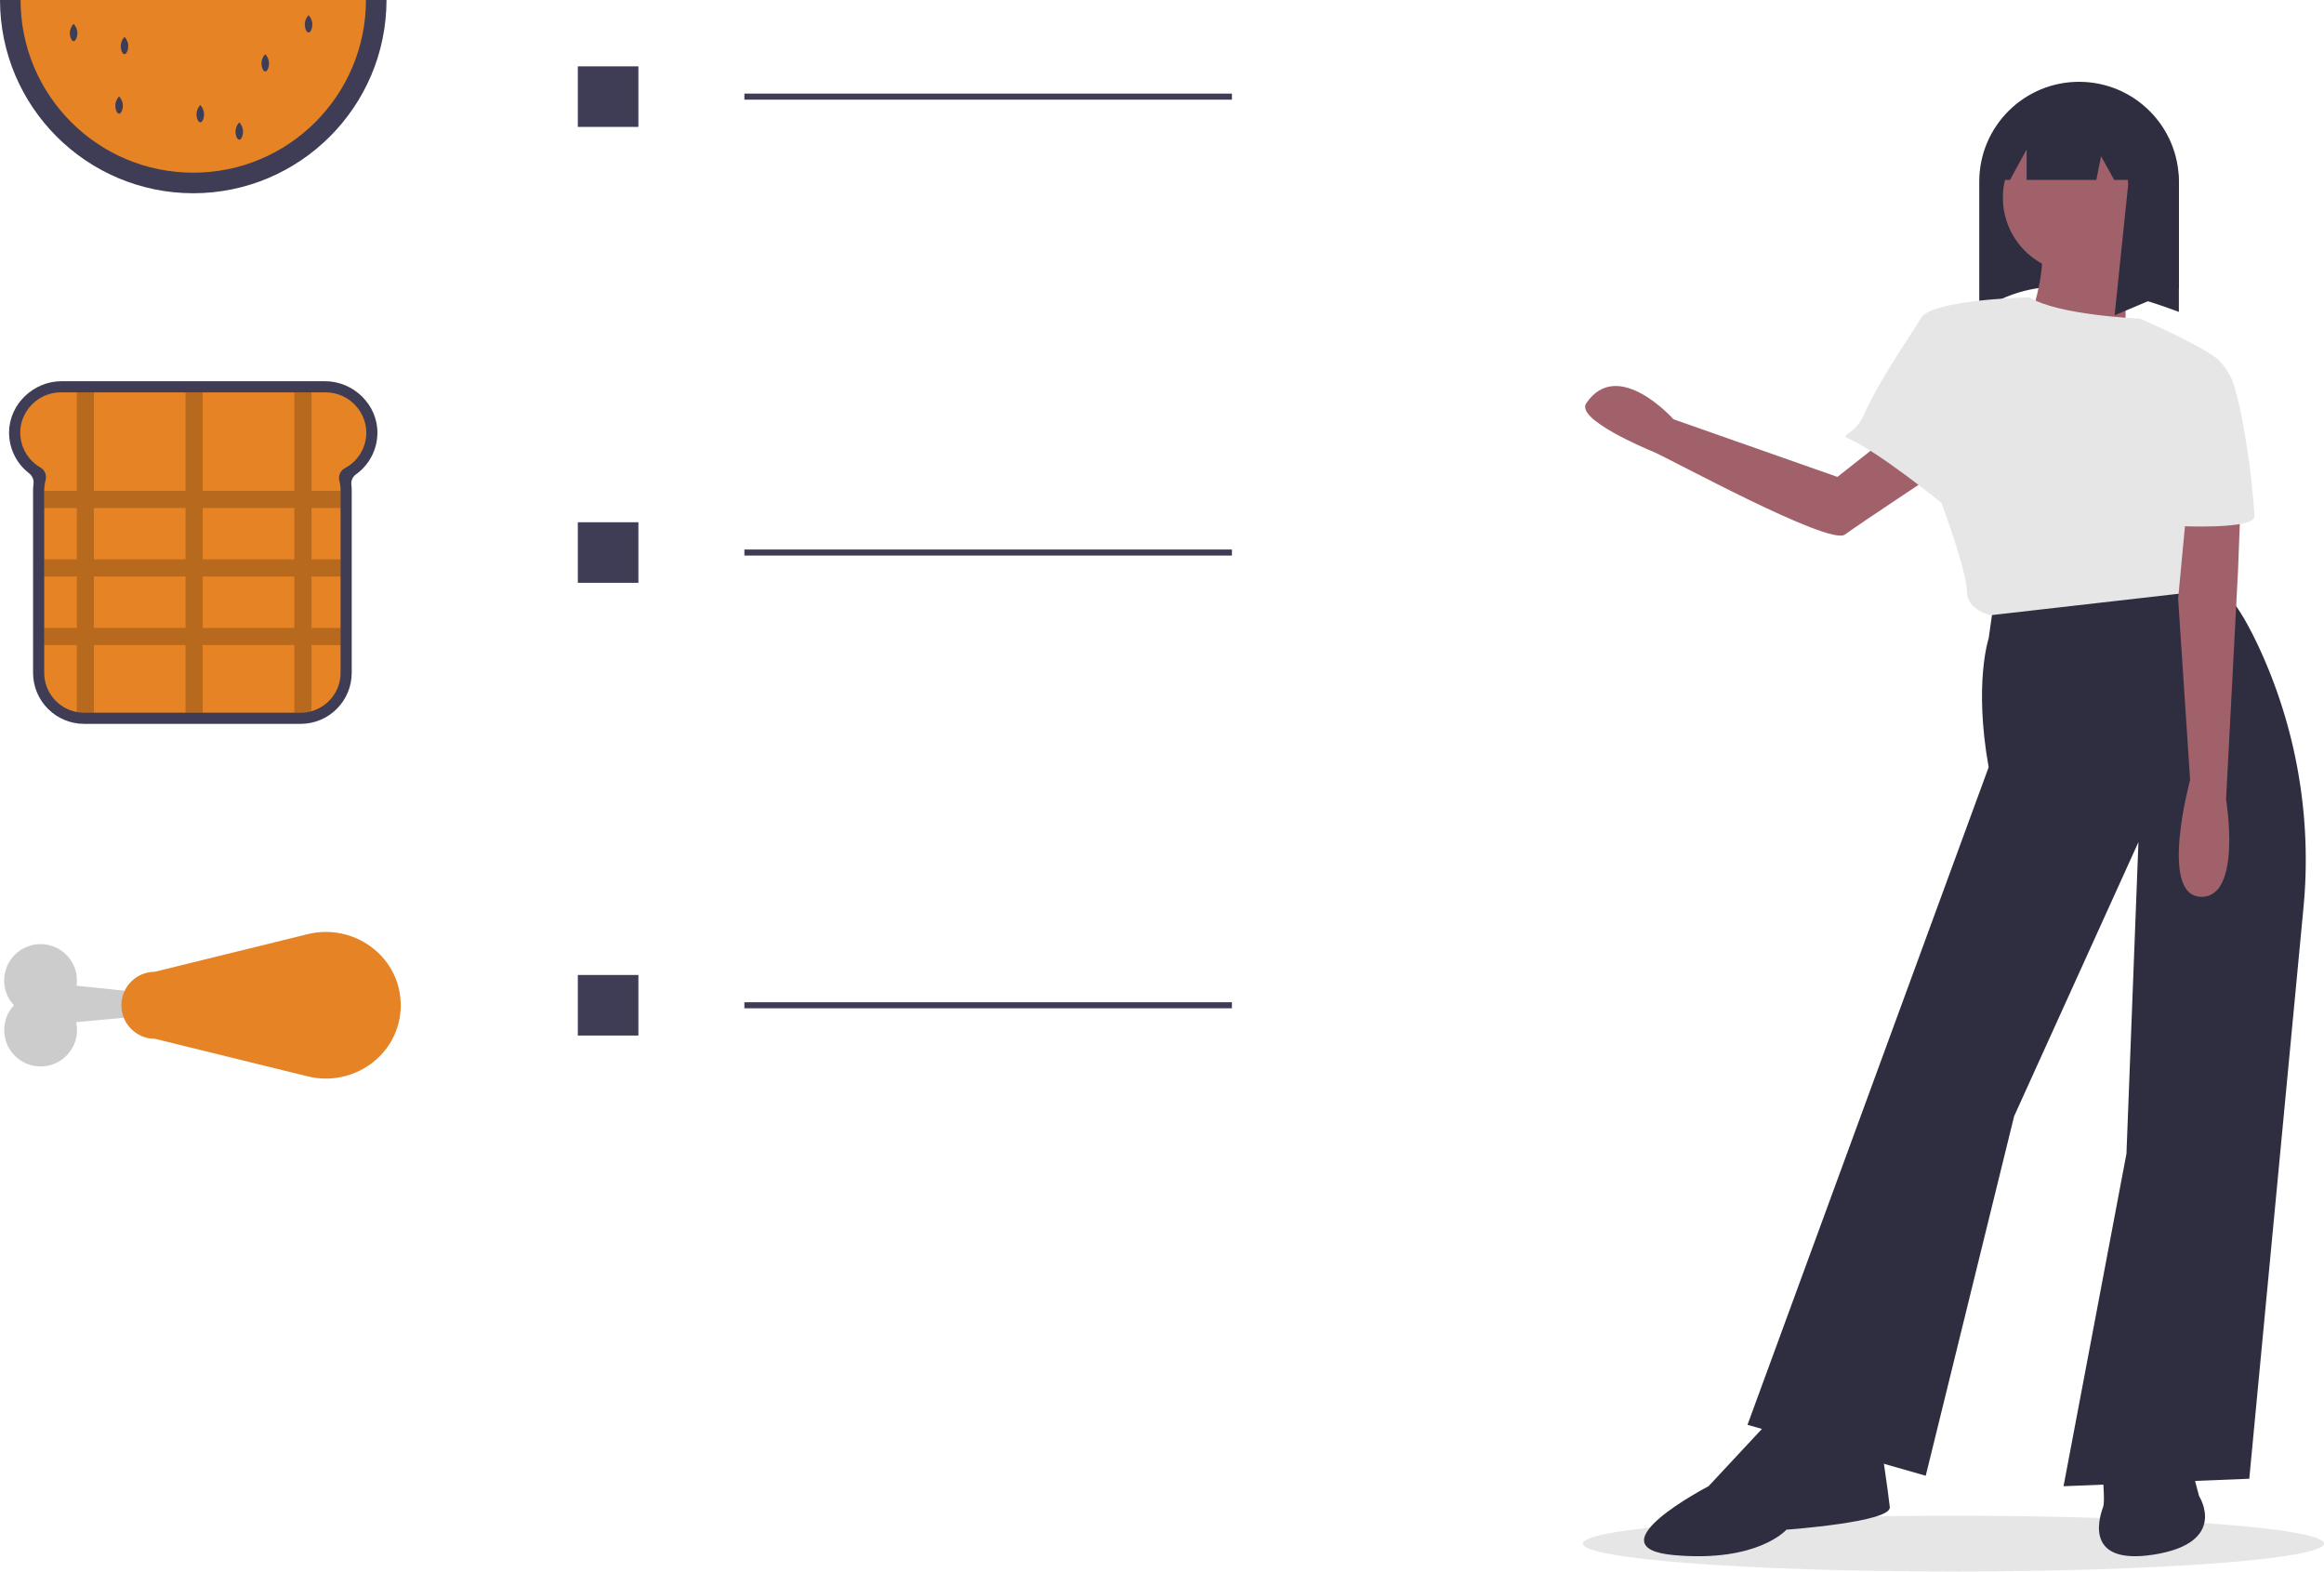
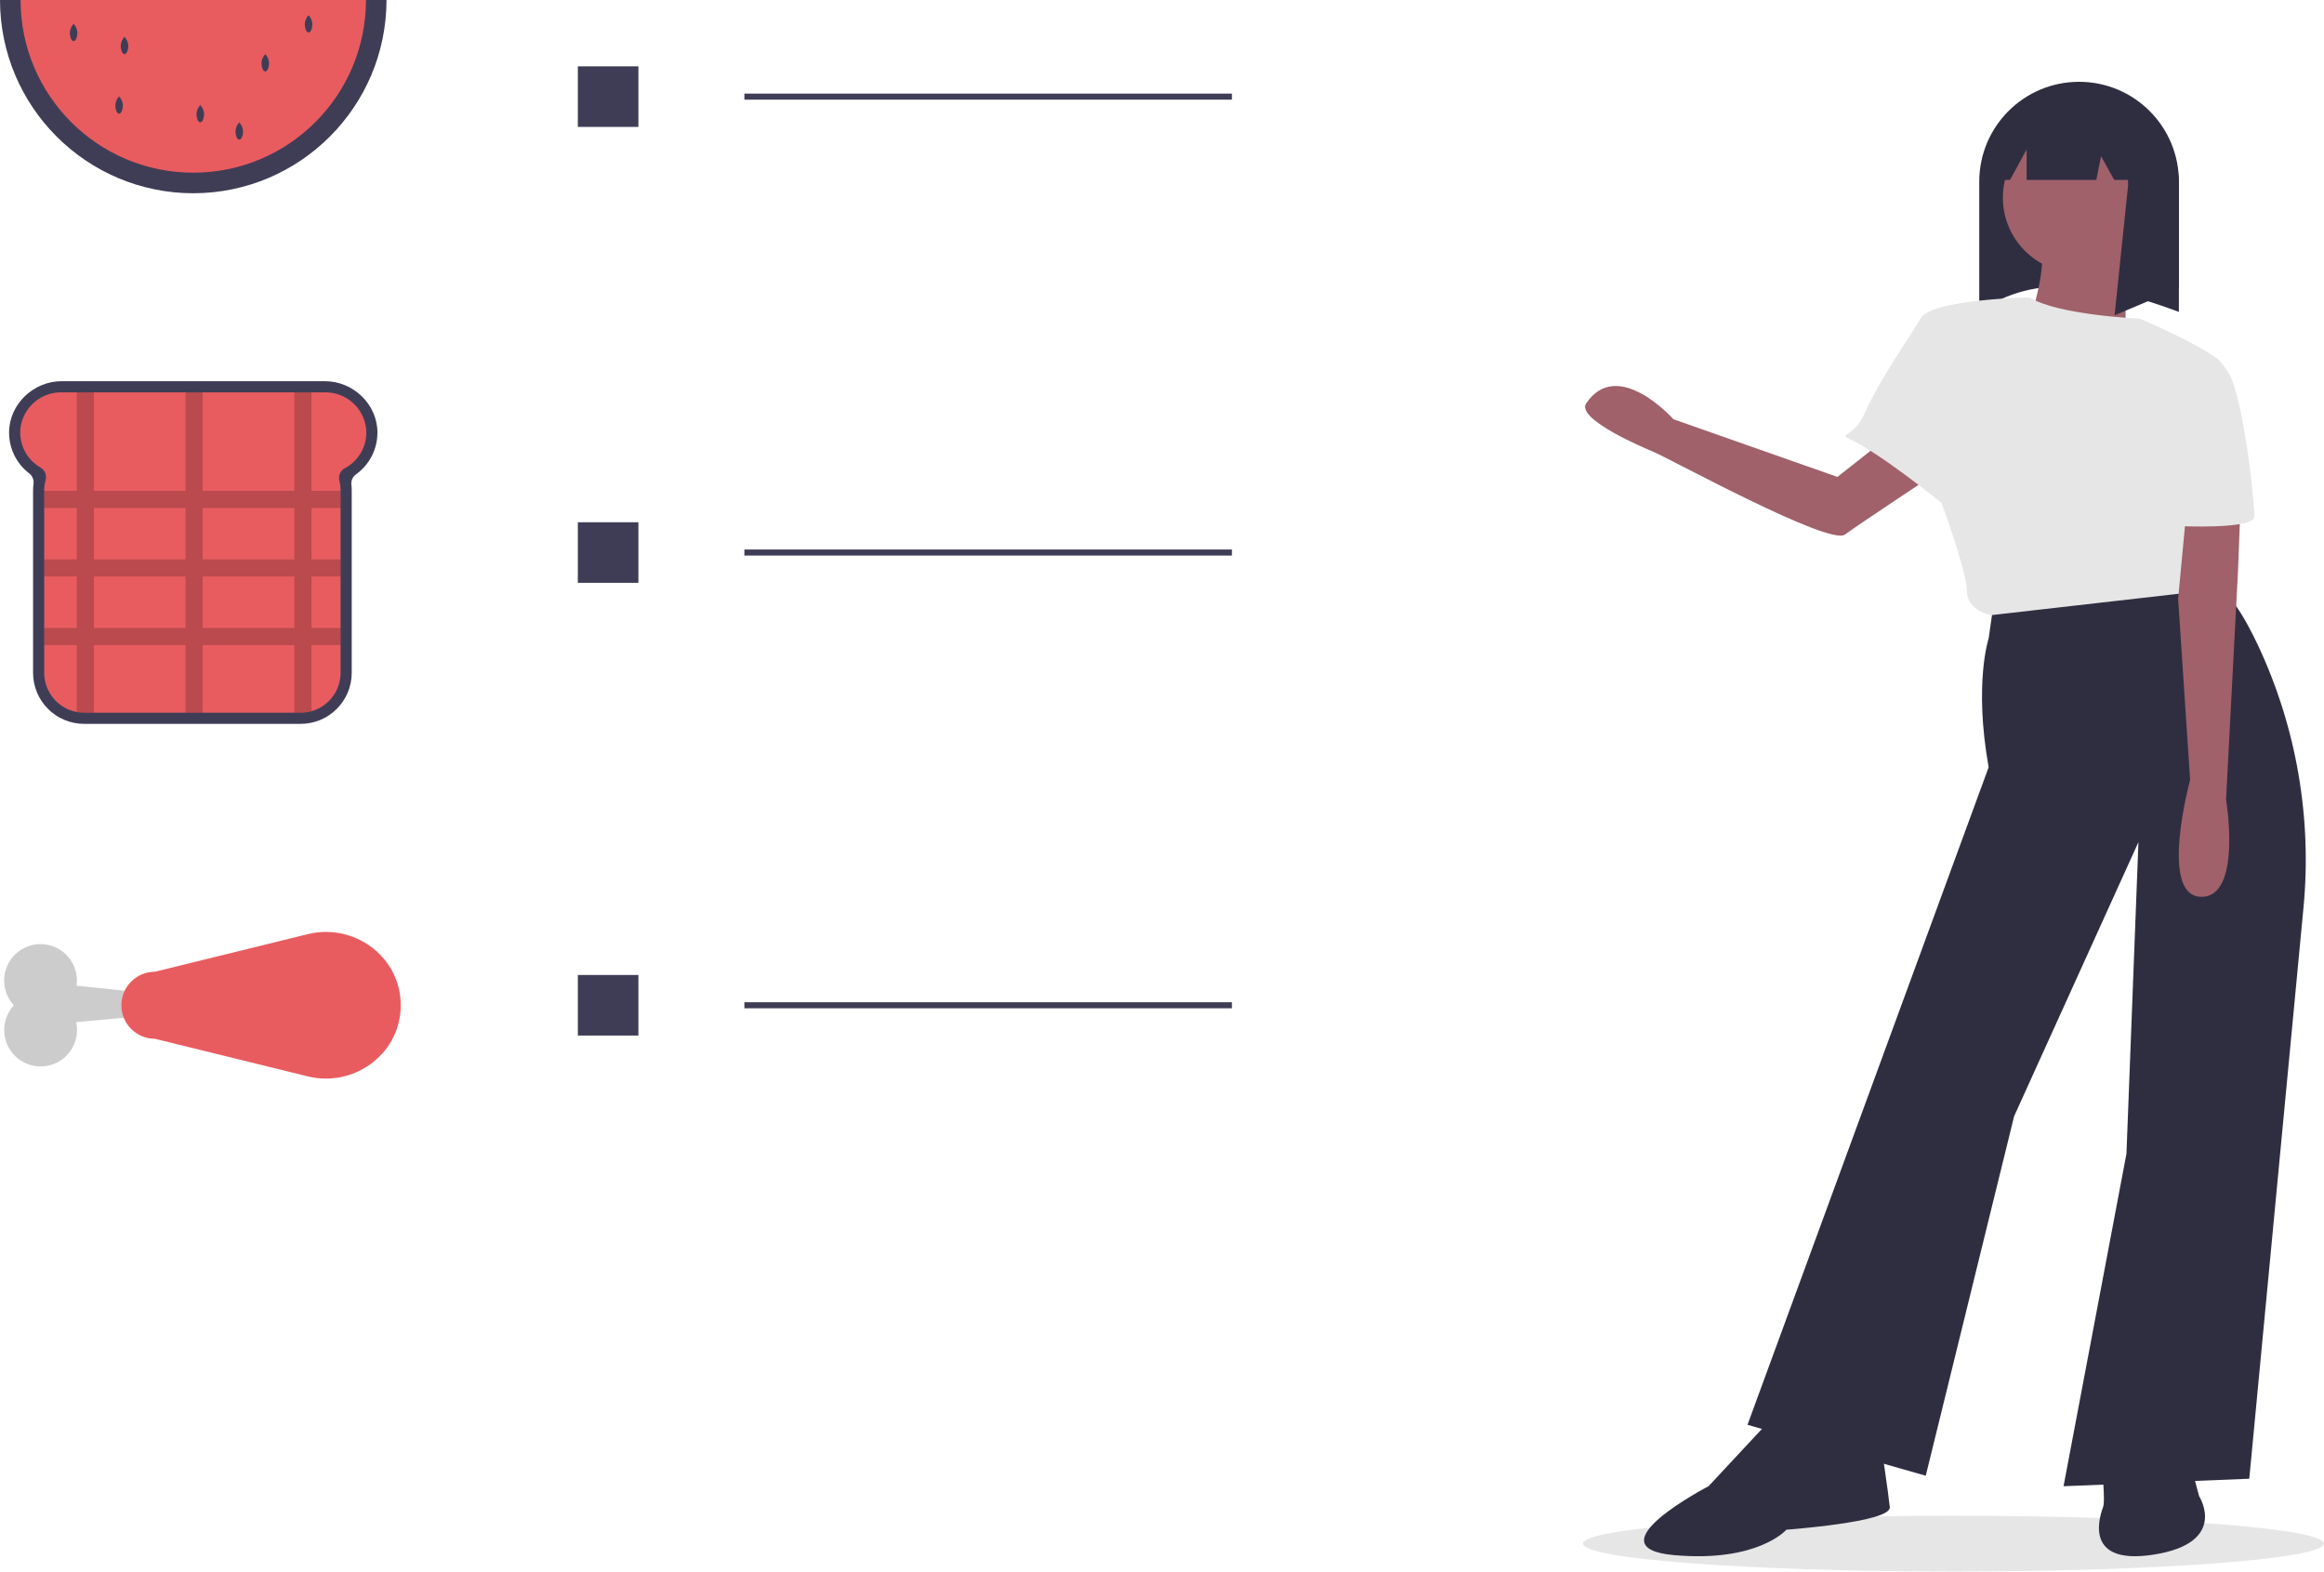
<svg xmlns="http://www.w3.org/2000/svg" id="bd9ea3a9-b4c9-40eb-b9f6-70e25d8cad06" data-name="Layer 1" width="767.457" height="518.945" viewBox="0 0 767.457 518.945">
  <ellipse cx="645.091" cy="509.733" rx="122.366" ry="9.212" fill="#e6e6e6" />
  <path d="M340.909,333.454c.039-9.376-7.949-17.045-17.325-17.045h-87.003c-9.228,0-17.201,7.542-17.309,16.77a16.936,16.936,0,0,0,6.57,13.611,3.789,3.789,0,0,1,1.5,3.468,16.853,16.853,0,0,0-.151,2.256v60.18a16.868,16.868,0,0,0,16.868,16.868h71.495a16.868,16.868,0,0,0,16.868-16.868V352.513a16.957,16.957,0,0,0-.115-1.976,3.659,3.659,0,0,1,1.539-3.378A16.946,16.946,0,0,0,340.909,333.454Z" transform="translate(-216.2716 -190.5273)" fill="#3f3d56" />
-   <path d="M337.142,331.803a13.495,13.495,0,0,0-13.505-11.717H236.556a13.528,13.528,0,0,0-13.301,10.478,13.317,13.317,0,0,0,6.365,14.342,3.663,3.663,0,0,1,1.714,4.147,13.059,13.059,0,0,0-.464,3.462v60.174a13.198,13.198,0,0,0,10.749,12.967,13.358,13.358,0,0,0,2.444.226h71.495a13.046,13.046,0,0,0,3.57-.492,13.191,13.191,0,0,0,9.618-12.696V352.51a13.132,13.132,0,0,0-.407-3.247,3.768,3.768,0,0,1-.113-.9,3.668,3.668,0,0,1,1.946-3.236l.006-.006A13.29,13.29,0,0,0,337.142,331.803Z" transform="translate(-216.2716 -190.5273)" fill="#e58325" />
+   <path d="M337.142,331.803a13.495,13.495,0,0,0-13.505-11.717H236.556a13.528,13.528,0,0,0-13.301,10.478,13.317,13.317,0,0,0,6.365,14.342,3.663,3.663,0,0,1,1.714,4.147,13.059,13.059,0,0,0-.464,3.462v60.174a13.198,13.198,0,0,0,10.749,12.967,13.358,13.358,0,0,0,2.444.226h71.495a13.046,13.046,0,0,0,3.57-.492,13.191,13.191,0,0,0,9.618-12.696V352.51a13.132,13.132,0,0,0-.407-3.247,3.768,3.768,0,0,1-.113-.9,3.668,3.668,0,0,1,1.946-3.236l.006-.006A13.29,13.29,0,0,0,337.142,331.803Z" transform="translate(-216.2716 -190.5273)" fill="#E85C60" />
  <path d="M328.746,358.275v-5.658H319.128v-32.531h-5.658v32.531h-30.268v-32.531h-5.658v32.531h-30.268v-32.531h-5.658v32.531H230.87v5.658h10.749V375.248H230.87v5.658h10.749v16.973H230.87v5.658h10.749v22.121a13.358,13.358,0,0,0,2.444.226h3.213V403.536h30.268v22.347h5.658V403.536h30.268v22.347h2.088a13.046,13.046,0,0,0,3.57-.492V403.536h9.618v-5.658H319.128V380.906h9.618V375.248H319.128V358.275Zm-81.469,0h30.268V375.248h-30.268Zm0,39.603V380.906h30.268v16.973Zm66.194,0h-30.268V380.906h30.268Zm0-22.63h-30.268V358.275h30.268Z" transform="translate(-216.2716 -190.5273)" opacity="0.2" />
-   <path d="M340.513,190.527a60.422,60.422,0,1,1-120.845,0H340.513Z" transform="translate(-216.2716 -190.5273)" fill="#e58325" />
+   <path d="M340.513,190.527a60.422,60.422,0,1,1-120.845,0H340.513Z" transform="translate(-216.2716 -190.5273)" fill="#E85C60" />
  <path d="M241.835,201.253c0,1.58-.56,2.86-1.251,2.86s-1.251-1.281-1.251-2.86a4.662,4.662,0,0,1,1.251-2.86A4.661,4.661,0,0,1,241.835,201.253Z" transform="translate(-216.2716 -190.5273)" fill="#3f3d56" />
  <path d="M305.118,211.264c0,1.58-.56,2.86-1.251,2.86s-1.251-1.281-1.251-2.86a4.662,4.662,0,0,1,1.251-2.86A4.662,4.662,0,0,1,305.118,211.264Z" transform="translate(-216.2716 -190.5273)" fill="#3f3d56" />
  <path d="M258.639,205.544c0,1.58-.56,2.86-1.251,2.86s-1.251-1.281-1.251-2.86a4.662,4.662,0,0,1,1.251-2.86A4.662,4.662,0,0,1,258.639,205.544Z" transform="translate(-216.2716 -190.5273)" fill="#3f3d56" />
  <path d="M283.666,228.068c0,1.58-.56,2.86-1.251,2.86s-1.251-1.281-1.251-2.86a4.662,4.662,0,0,1,1.251-2.86A4.662,4.662,0,0,1,283.666,228.068Z" transform="translate(-216.2716 -190.5273)" fill="#3f3d56" />
  <path d="M256.851,225.208c0,1.58-.56,2.86-1.251,2.86s-1.251-1.281-1.251-2.86a4.661,4.661,0,0,1,1.251-2.86A4.662,4.662,0,0,1,256.851,225.208Z" transform="translate(-216.2716 -190.5273)" fill="#3f3d56" />
  <path d="M319.419,198.393c0,1.58-.56,2.86-1.251,2.86s-1.251-1.281-1.251-2.86a4.662,4.662,0,0,1,1.251-2.86A4.662,4.662,0,0,1,319.419,198.393Z" transform="translate(-216.2716 -190.5273)" fill="#3f3d56" />
  <path d="M296.537,233.788c0,1.58-.56,2.86-1.251,2.86s-1.251-1.281-1.251-2.86a4.662,4.662,0,0,1,1.251-2.86A4.662,4.662,0,0,1,296.537,233.788Z" transform="translate(-216.2716 -190.5273)" fill="#3f3d56" />
  <path d="M280.091,254.346a63.891,63.891,0,0,1-63.819-63.819h6.793a57.026,57.026,0,1,0,114.052,0h6.793A63.891,63.891,0,0,1,280.091,254.346Z" transform="translate(-216.2716 -190.5273)" fill="#3f3d56" />
  <rect x="190.819" y="21.909" width="20" height="20" fill="#3f3d56" />
  <rect x="245.819" y="30.909" width="161" height="2" fill="#3f3d56" />
  <rect x="190.819" y="172.458" width="20" height="20" fill="#3f3d56" />
  <rect x="245.819" y="181.458" width="161" height="2" fill="#3f3d56" />
  <rect x="190.819" y="321.959" width="20" height="20" fill="#3f3d56" />
  <rect x="245.819" y="330.959" width="161" height="2" fill="#3f3d56" />
  <path d="M848.596,327.872,823.048,348.009,768.913,328.983s-18.406-20.703-28.815-5.283c-3.565,5.281,19.784,15.038,21.986,15.944,5.507,2.267,58.258,31.207,63.428,27.41S859.765,344.054,859.765,344.054Z" transform="translate(-216.2716 -190.5273)" fill="#a0616a" />
  <path d="M935.806,293.52c-24.214-9.048-47.247-13.329-65.922,0v-43.017a32.961,32.961,0,0,1,32.961-32.961h0a32.961,32.961,0,0,1,32.961,32.961Z" transform="translate(-216.2716 -190.5273)" fill="#2f2e41" />
  <path d="M874.965,387.491l-1.979,13.85s-4.946,14.839,0,42.539l-79.638,217.149L852.211,677.848l29.184-118.715,41.056-90.52-3.957,102.886L897.718,681.311l61.336-2.473,17.873-188.293a166.793,166.793,0,0,0-14.945-86.825c-4.958-10.53-10.289-18.829-15.127-20.034C932.344,380.072,874.965,387.491,874.965,387.491Z" transform="translate(-216.2716 -190.5273)" fill="#2f2e41" />
  <path d="M800.768,659.546l-20.28,21.764s-39.077,20.28-11.377,22.754,37.098-8.409,37.098-8.409,34.625-2.473,34.131-7.42-2.968-21.27-2.968-21.27Z" transform="translate(-216.2716 -190.5273)" fill="#2f2e41" />
  <path d="M910.826,664.794v15.334s.495,6.43,0,7.914-7.914,19.786,16.818,15.829,14.839-19.291,14.839-19.291l-5.936-22.259Z" transform="translate(-216.2716 -190.5273)" fill="#2f2e41" />
  <circle cx="686.27" cy="65.265" r="24.856" fill="#a0616a" />
  <path d="M919.73,269.519s-3.463,32.647,0,38.582-35.12-5.936-35.12-5.936,8.409-22.259,5.441-31.163S919.73,269.519,919.73,269.519Z" transform="translate(-216.2716 -190.5273)" fill="#a0616a" />
  <path d="M939.516,363.501l7.914,21.764-73.702,8.409s-7.914-1.484-7.914-7.914-8.409-29.184-8.409-29.184-20.595-16.692-30.488-21.144c-3.586-1.613,1.778-.947,4.796-7.793.905-2.058,1.988-4.229,3.171-6.43.965-1.805,2.003-3.636,3.067-5.441,1.291-2.201,2.622-4.368,3.913-6.43,3.908-6.237,7.474-11.481,8.617-13.603,3.463-6.43,36.015-7.004,36.015-7.004,9.309,5.857,36.203,7.004,36.203,7.004s18.5,7.741,26.206,13.603C949.463,309.758,939.516,363.501,939.516,363.501Z" transform="translate(-216.2716 -190.5273)" fill="#e6e6e6" />
  <path d="M923.515,225.954v-.59l-.702.039a32.986,32.986,0,0,0-28.349-5.665,32.844,32.844,0,0,1,12.652,6.537L883.292,227.598l-10.056,22.346h6.805l5.485-10.056v10.056h23.017l1.564-7.821,4.345,7.821H918.975c.028.558.071,1.111.071,1.676l-4.469,43.017,21.229-8.939V251.62A32.892,32.892,0,0,0,923.515,225.954Z" transform="translate(-216.2716 -190.5273)" fill="#2f2e41" />
  <path d="M956.828,339.758l-1.484,39.077-3.957,75.681s5.441,32.647-8.409,32.152-3.463-38.582-3.463-38.582l-3.957-59.852,3.957-42.045Z" transform="translate(-216.2716 -190.5273)" fill="#a0616a" />
  <path d="M960.786,361.028c0,4.452-24.98,3.215-24.98,3.215L922.698,295.735s18.5,7.741,26.206,13.603a23.23,23.23,0,0,1,4.388,6.43c.589,1.588,1.147,3.428,1.677,5.441.524,1.998,1.014,4.17,1.474,6.43A263.162,263.162,0,0,1,960.786,361.028Z" transform="translate(-216.2716 -190.5273)" fill="#e6e6e6" />
  <path d="M279.418,519.951l-37.862-3.92a12.02,12.02,0,1,0-20.696,6.466,12.025,12.025,0,1,0,20.563,5.559l37.995-3.493Z" transform="translate(-216.2716 -190.5273)" fill="#ccc" />
-   <path d="M317.92,545.973c14.884,3.66,29.879-6.897,30.655-22.205q.032-.637.032-1.282t-.032-1.282c-.776-15.308-15.77-25.865-30.655-22.205l-50.494,12.417a11.07,11.07,0,1,0,0,22.14Z" transform="translate(-216.2716 -190.5273)" fill="#e58325" />
+   <path d="M317.92,545.973c14.884,3.66,29.879-6.897,30.655-22.205q.032-.637.032-1.282t-.032-1.282c-.776-15.308-15.77-25.865-30.655-22.205l-50.494,12.417a11.07,11.07,0,1,0,0,22.14Z" transform="translate(-216.2716 -190.5273)" fill="#E85C60" />
</svg>
